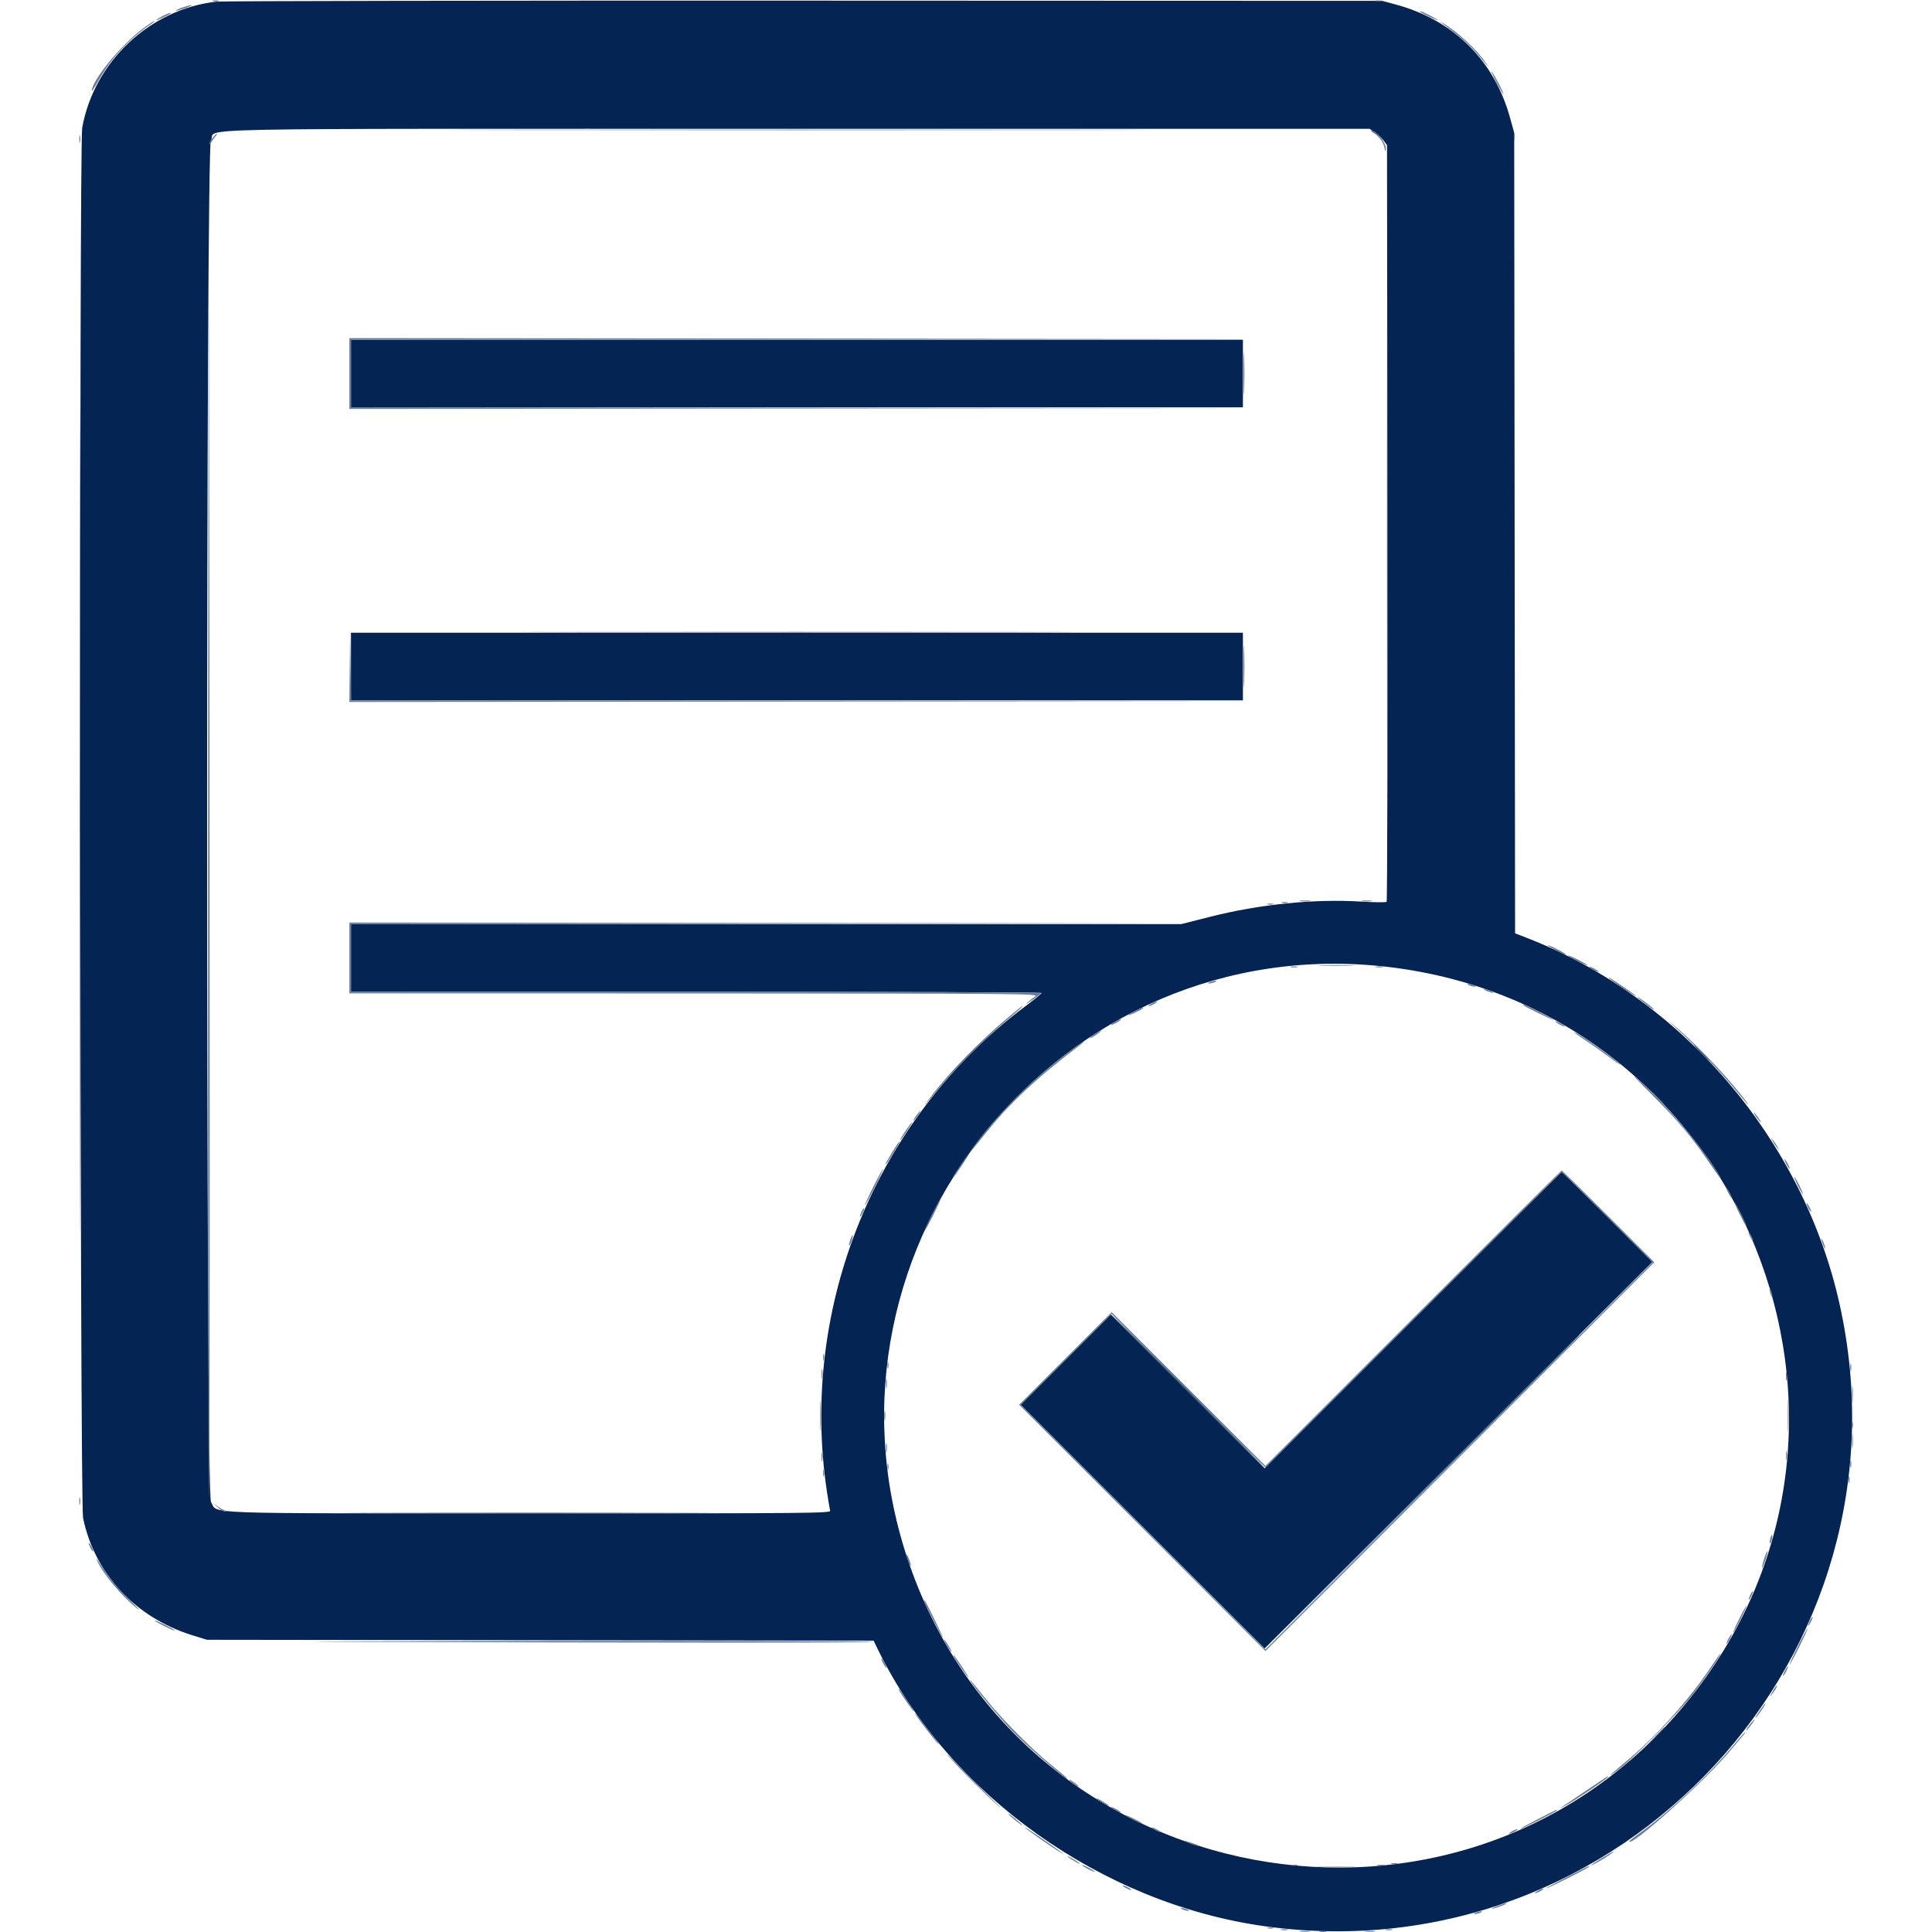
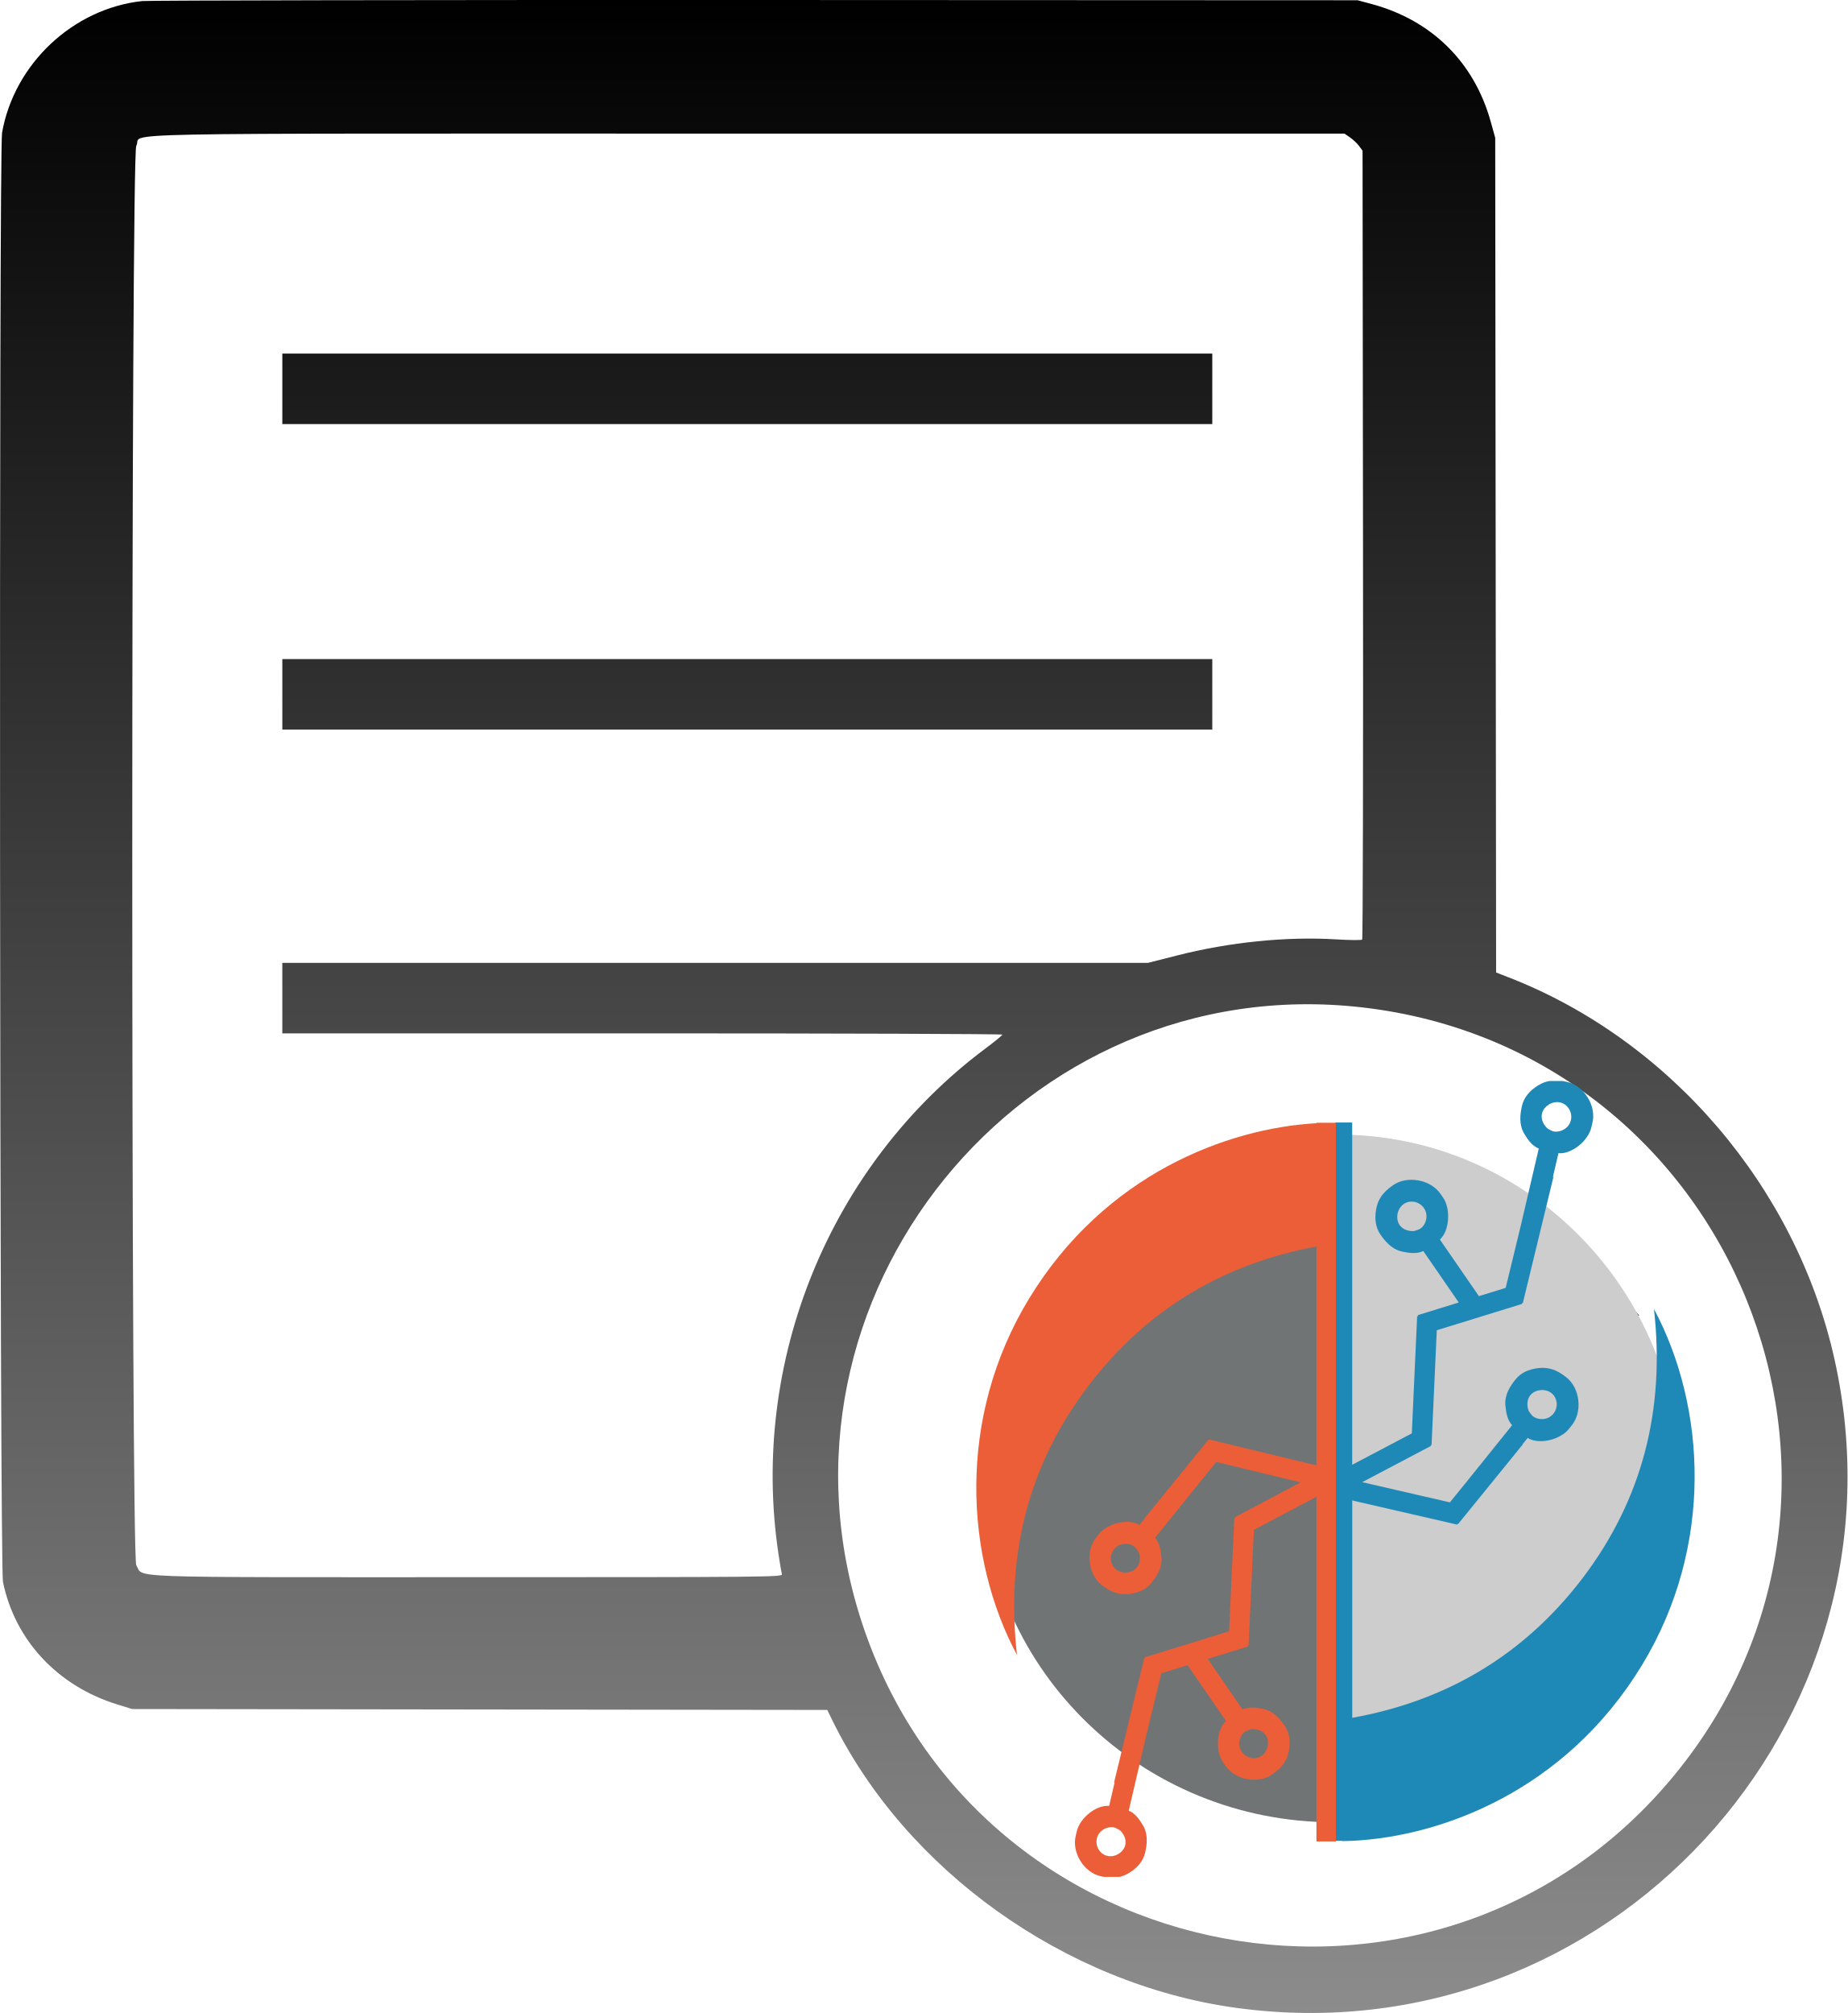
- <svg xmlns="http://www.w3.org/2000/svg" id="svg" version="1.1" width="400" height="400" viewBox="0, 0, 400,400">
-   <g id="svgg">
-     <path id="path0" d="M44.833 0.340 C 31.101 1.836,19.441 12.792,17.017 26.478 C 16.368 30.140,16.543 311.096,17.196 314.264 C 19.577 325.821,28.039 334.906,39.833 338.568 L 42.833 339.500 111.850 339.589 L 180.866 339.677 181.800 341.589 C 196.424 371.523,228.145 394.162,262.000 398.827 C 335.652 408.976,397.081 342.309,380.833 269.863 C 373.204 235.846,348.224 206.642,316.090 194.169 L 313.681 193.234 313.590 110.367 L 313.500 27.500 312.623 24.330 C 309.344 12.479,300.905 4.141,288.931 0.920 L 286.167 0.176 166.667 0.131 C 100.942 0.106,46.117 0.200,44.833 0.340 M284.670 27.417 C 285.276 27.829,286.086 28.590,286.469 29.108 L 287.167 30.049 287.254 108.254 C 287.302 151.266,287.227 186.572,287.087 186.712 C 286.948 186.851,284.583 186.829,281.833 186.663 C 272.032 186.070,260.749 187.214,250.383 189.849 L 244.545 191.333 158.606 191.333 L 72.667 191.333 72.667 198.333 L 72.667 205.333 144.167 205.333 C 183.492 205.333,215.659 205.446,215.650 205.583 C 215.640 205.721,214.066 207.008,212.150 208.444 C 181.371 231.522,165.473 270.414,171.183 308.667 C 171.470 310.592,171.782 312.429,171.875 312.750 C 172.036 313.304,168.916 313.333,109.606 313.326 C 39.509 313.318,45.254 313.526,43.675 310.936 C 42.620 309.206,42.610 30.810,43.665 29.080 C 45.302 26.395,31.508 26.669,165.034 26.668 L 283.568 26.667 284.670 27.417 M72.667 77.333 L 72.667 84.333 165.000 84.333 L 257.333 84.333 257.333 77.333 L 257.333 70.333 165.000 70.333 L 72.667 70.333 72.667 77.333 M72.667 138.000 L 72.667 145.000 165.000 145.000 L 257.333 145.000 257.333 138.000 L 257.333 131.000 165.000 131.000 L 72.667 131.000 72.667 138.000 M287.169 200.167 C 360.826 208.679,396.065 295.364,349.124 352.570 C 302.487 409.404,210.863 392.324,187.815 322.500 C 166.488 257.892,219.702 192.371,287.169 200.167 M292.500 273.333 L 261.835 303.999 245.917 288.084 L 229.999 272.169 220.666 281.502 L 211.333 290.835 236.583 316.061 L 261.833 341.288 301.969 301.282 L 342.105 261.276 332.805 251.971 C 327.690 246.854,323.428 242.667,323.335 242.667 C 323.242 242.667,309.366 256.467,292.500 273.333 " stroke="none" fill="#042454" fill-rule="evenodd" />
-     <path id="path1" d="M44.083 0.230 C 44.404 0.314,44.929 0.314,45.250 0.230 C 45.571 0.146,45.308 0.077,44.667 0.077 C 44.025 0.077,43.762 0.146,44.083 0.230 M284.750 0.230 C 285.071 0.314,285.596 0.314,285.917 0.230 C 286.237 0.146,285.975 0.077,285.333 0.077 C 284.692 0.077,284.429 0.146,284.750 0.230 M37.729 1.561 C 36.939 1.841,36.351 2.128,36.423 2.200 C 36.495 2.272,37.366 2.043,38.360 1.690 C 39.354 1.337,39.942 1.050,39.667 1.051 C 39.392 1.052,38.520 1.281,37.729 1.561 M294.028 2.460 C 294.368 2.770,297.667 4.327,297.667 4.178 C 297.667 3.990,294.483 2.333,294.122 2.333 C 293.994 2.333,293.951 2.390,294.028 2.460 M33.583 3.356 C 32.896 3.719,32.333 4.090,32.333 4.181 C 32.333 4.330,34.966 3.099,35.306 2.792 C 35.689 2.445,34.688 2.773,33.583 3.356 M29.434 6.034 C 24.977 9.378,19.000 16.702,19.000 18.820 C 19.000 19.002,19.666 17.982,20.480 16.554 C 23.125 11.913,26.619 8.174,31.342 4.934 C 31.796 4.623,32.062 4.360,31.934 4.351 C 31.807 4.341,30.682 5.099,29.434 6.034 M298.655 4.891 C 303.287 8.323,304.284 9.242,307.279 12.833 C 308.168 13.899,308.243 13.944,307.656 13.059 C 305.876 10.379,301.675 6.470,298.833 4.852 C 297.843 4.288,297.842 4.289,298.655 4.891 M309.750 16.888 C 310.529 18.384,311.214 19.562,311.272 19.505 C 311.419 19.360,309.501 15.644,308.861 14.833 C 308.571 14.467,308.971 15.391,309.750 16.888 M105.750 26.917 C 138.338 26.964,191.663 26.964,224.250 26.917 C 256.838 26.870,230.175 26.831,165.000 26.831 C 99.825 26.831,73.163 26.870,105.750 26.917 M284.567 27.653 C 285.658 28.318,286.646 29.827,286.693 30.900 C 286.710 31.278,286.784 31.339,286.893 31.066 C 287.309 30.028,285.071 26.997,283.891 27.001 C 283.676 27.002,283.980 27.295,284.567 27.653 M313.411 28.333 C 313.411 28.975,313.479 29.238,313.563 28.917 C 313.647 28.596,313.647 28.071,313.563 27.750 C 313.479 27.429,313.411 27.692,313.411 28.333 M16.417 28.833 C 16.421 29.567,16.489 29.827,16.569 29.413 C 16.649 28.998,16.646 28.398,16.562 28.079 C 16.479 27.761,16.414 28.100,16.417 28.833 M44.024 28.545 C 43.644 29.028,43.338 29.591,43.343 29.795 C 43.349 29.999,43.520 29.867,43.723 29.500 C 43.927 29.133,44.321 28.571,44.598 28.250 C 44.876 27.929,45.016 27.667,44.909 27.667 C 44.802 27.667,44.404 28.062,44.024 28.545 M43.087 169.833 C 43.045 246.650,43.120 309.673,43.255 309.885 C 43.474 310.229,43.471 174.682,43.248 70.000 C 43.202 48.092,43.129 93.017,43.087 169.833 M72.333 77.333 L 72.333 84.667 165.083 84.584 L 257.833 84.501 165.250 84.417 L 72.667 84.332 72.667 77.333 L 72.667 70.335 165.250 70.250 L 257.833 70.165 165.083 70.083 L 72.333 70.000 72.333 77.333 M72.410 137.917 L 72.333 145.333 165.083 145.251 L 257.833 145.168 165.256 145.083 L 72.680 144.999 72.583 137.749 L 72.486 130.500 72.410 137.917 M269.256 186.575 C 269.855 186.649,270.755 186.648,271.256 186.572 C 271.757 186.495,271.267 186.435,270.167 186.437 C 269.067 186.438,268.657 186.501,269.256 186.575 M282.083 186.572 C 282.587 186.648,283.412 186.648,283.917 186.572 C 284.421 186.496,284.008 186.433,283.000 186.433 C 281.992 186.433,281.579 186.496,282.083 186.572 M265.417 186.896 C 265.737 186.980,266.262 186.980,266.583 186.896 C 266.904 186.813,266.642 186.744,266.000 186.744 C 265.358 186.744,265.096 186.813,265.417 186.896 M262.417 187.230 C 262.737 187.314,263.262 187.314,263.583 187.230 C 263.904 187.146,263.642 187.077,263.000 187.077 C 262.358 187.077,262.096 187.146,262.417 187.230 M72.333 198.333 L 72.333 205.667 143.750 205.684 C 211.029 205.701,215.119 205.734,214.344 206.267 C 213.892 206.579,213.142 207.179,212.678 207.602 C 212.213 208.024,212.621 207.823,213.583 207.154 C 214.545 206.485,215.416 205.802,215.519 205.636 C 215.631 205.455,186.924 205.333,144.186 205.333 L 72.667 205.333 72.667 198.334 L 72.667 191.335 158.917 191.250 L 245.167 191.165 158.750 191.083 L 72.333 191.000 72.333 198.333 M322.000 196.667 C 323.008 197.199,323.983 197.635,324.167 197.635 C 324.350 197.635,323.675 197.199,322.667 196.667 C 321.658 196.134,320.683 195.698,320.500 195.698 C 320.317 195.698,320.992 196.134,322.000 196.667 M324.667 197.824 C 324.667 197.915,325.567 198.445,326.667 199.000 C 327.767 199.555,328.667 199.935,328.667 199.843 C 328.667 199.751,327.767 199.222,326.667 198.667 C 325.567 198.111,324.667 197.732,324.667 197.824 M273.583 199.915 C 275.279 199.976,278.054 199.976,279.750 199.915 C 281.446 199.855,280.058 199.805,276.667 199.805 C 273.275 199.805,271.887 199.855,273.583 199.915 M267.254 200.236 C 267.669 200.315,268.269 200.312,268.587 200.229 C 268.906 200.146,268.567 200.080,267.833 200.084 C 267.100 200.088,266.839 200.156,267.254 200.236 M284.921 200.236 C 285.335 200.315,285.935 200.312,286.254 200.229 C 286.573 200.146,286.233 200.080,285.500 200.084 C 284.767 200.088,284.506 200.156,284.921 200.236 M329.000 200.150 C 329.000 200.241,329.450 200.549,330.000 200.833 C 330.550 201.118,331.000 201.275,331.000 201.184 C 331.000 201.092,330.550 200.784,330.000 200.500 C 329.450 200.216,329.000 200.058,329.000 200.150 M333.167 202.572 C 333.692 203.103,338.667 206.373,338.667 206.187 C 338.667 206.095,337.579 205.292,336.250 204.402 C 333.501 202.562,332.666 202.066,333.167 202.572 M250.500 203.333 C 250.080 203.514,250.018 203.620,250.333 203.620 C 250.608 203.620,251.133 203.491,251.500 203.333 C 251.920 203.153,251.982 203.047,251.667 203.047 C 251.392 203.047,250.867 203.176,250.500 203.333 M304.167 204.000 C 304.533 204.158,305.058 204.286,305.333 204.286 C 305.648 204.286,305.587 204.181,305.167 204.000 C 304.800 203.842,304.275 203.714,304.000 203.714 C 303.685 203.714,303.746 203.819,304.167 204.000 M307.333 204.944 C 307.608 205.114,308.208 205.353,308.667 205.476 C 309.246 205.631,309.347 205.604,309.000 205.390 C 308.725 205.220,308.125 204.980,307.667 204.858 C 307.088 204.703,306.986 204.729,307.333 204.944 M339.000 206.439 C 339.000 206.520,339.862 207.234,340.917 208.025 C 341.971 208.816,342.653 209.239,342.432 208.966 C 341.979 208.405,339.000 206.212,339.000 206.439 M238.333 207.833 C 237.875 208.095,237.650 208.310,237.833 208.310 C 238.017 208.310,238.542 208.095,239.000 207.833 C 239.458 207.571,239.683 207.357,239.500 207.357 C 239.317 207.357,238.792 207.571,238.333 207.833 M315.361 208.128 C 315.700 208.441,321.667 211.323,321.667 211.173 C 321.667 210.988,315.814 208.000,315.451 208.000 C 315.325 208.000,315.285 208.058,315.361 208.128 M208.833 210.556 C 202.874 215.518,196.379 222.176,192.629 227.167 C 190.624 229.835,191.138 229.281,194.769 224.858 C 197.599 221.412,204.676 214.359,208.417 211.257 C 211.310 208.858,211.882 208.331,211.583 208.334 C 211.537 208.335,210.300 209.335,208.833 210.556 M234.917 209.356 C 234.229 209.719,233.667 210.090,233.667 210.181 C 233.667 210.330,236.300 209.099,236.639 208.792 C 237.022 208.445,236.021 208.773,234.917 209.356 M347.321 213.133 C 351.252 216.730,356.169 221.863,359.090 225.417 C 361.891 228.824,363.056 229.930,360.672 226.917 C 356.618 221.795,350.102 215.113,345.654 211.517 C 345.189 211.141,345.939 211.868,347.321 213.133 M230.917 211.524 C 229.671 212.200,229.746 212.482,231.000 211.833 C 231.550 211.549,232.000 211.245,232.000 211.158 C 232.000 210.944,231.964 210.956,230.917 211.524 M322.000 211.483 C 322.000 211.575,322.450 211.882,323.000 212.167 C 323.550 212.451,324.000 212.609,324.000 212.517 C 324.000 212.425,323.550 212.118,323.000 211.833 C 322.450 211.549,322.000 211.391,322.000 211.483 M226.750 214.038 C 225.614 214.766,225.246 215.255,226.250 214.703 C 227.015 214.282,228.213 213.356,228.000 213.350 C 227.908 213.347,227.346 213.657,226.750 214.038 M326.000 213.761 C 326.000 213.850,327.006 214.577,328.236 215.378 C 329.466 216.178,331.829 217.850,333.486 219.093 C 335.144 220.336,335.916 220.826,335.202 220.182 C 333.262 218.434,326.000 213.367,326.000 213.761 M220.641 218.304 C 213.472 223.687,206.073 231.104,201.492 237.500 C 199.959 239.640,201.037 238.440,204.038 234.667 C 208.994 228.433,214.700 223.097,223.530 216.435 C 224.064 216.033,224.422 215.695,224.327 215.685 C 224.232 215.675,222.573 216.854,220.641 218.304 M341.868 226.500 C 347.422 232.032,350.263 235.384,353.733 240.500 C 355.673 243.360,356.769 244.791,356.160 243.667 C 353.394 238.563,344.927 228.559,338.871 223.237 C 337.575 222.098,338.924 223.567,341.868 226.500 M189.667 231.000 C 189.275 231.550,189.030 232.000,189.121 232.000 C 189.213 232.000,189.608 231.550,190.000 231.000 C 190.392 230.450,190.637 230.000,190.545 230.000 C 190.454 230.000,190.058 230.450,189.667 231.000 M363.667 231.333 C 364.058 231.883,364.454 232.333,364.545 232.333 C 364.637 232.333,364.392 231.883,364.000 231.333 C 363.608 230.783,363.213 230.333,363.121 230.333 C 363.030 230.333,363.275 230.783,363.667 231.333 M187.739 233.750 C 186.523 235.547,186.260 236.000,186.433 236.000 C 186.510 236.000,187.120 235.175,187.790 234.167 C 188.459 233.158,188.937 232.333,188.853 232.333 C 188.768 232.333,188.267 232.971,187.739 233.750 M366.957 236.167 C 367.137 236.533,367.529 237.133,367.827 237.500 L 368.370 238.167 368.043 237.500 C 367.863 237.133,367.471 236.533,367.173 236.167 L 366.630 235.500 366.957 236.167 M184.804 238.417 C 183.257 241.006,183.261 241.000,183.449 241.000 C 183.534 241.000,184.017 240.287,184.523 239.417 C 185.030 238.546,185.661 237.496,185.927 237.083 C 186.193 236.671,186.329 236.333,186.229 236.333 C 186.130 236.333,185.488 237.271,184.804 238.417 M199.070 240.917 C 197.502 243.251,197.254 243.667,197.431 243.667 C 197.507 243.667,198.267 242.617,199.120 241.333 C 199.974 240.050,200.601 239.000,200.515 239.000 C 200.429 239.000,199.779 239.862,199.070 240.917 M369.833 241.000 C 370.118 241.550,370.425 242.000,370.517 242.000 C 370.609 242.000,370.451 241.550,370.167 241.000 C 369.882 240.450,369.575 240.000,369.483 240.000 C 369.391 240.000,369.549 240.450,369.833 241.000 M180.816 245.702 C 179.795 247.738,179.012 249.456,179.077 249.521 C 179.141 249.586,180.050 247.920,181.095 245.819 C 182.141 243.719,182.923 242.000,182.834 242.000 C 182.745 242.000,181.837 243.666,180.816 245.702 M292.584 272.916 L 262.001 303.498 246.082 287.582 L 230.163 271.666 220.582 281.251 L 211.001 290.836 236.501 316.334 L 262.001 341.832 302.249 301.584 L 342.498 261.335 333.001 251.834 C 327.778 246.609,323.428 242.333,323.335 242.333 C 323.242 242.333,309.404 256.095,292.584 272.916 M332.834 252.001 L 342.164 261.335 302.082 301.417 L 262.001 341.499 236.668 316.168 L 211.335 290.836 220.749 281.418 L 230.163 271.999 246.082 287.915 L 262.001 303.832 292.584 273.249 C 309.404 256.429,323.242 242.667,323.335 242.667 C 323.428 242.667,327.703 246.867,332.834 252.001 M372.235 245.491 C 372.727 246.494,373.186 247.259,373.254 247.190 C 373.404 247.041,371.722 243.667,371.498 243.667 C 371.411 243.667,371.743 244.487,372.235 245.491 M357.833 247.000 C 358.118 247.550,358.425 248.000,358.517 248.000 C 358.609 248.000,358.451 247.550,358.167 247.000 C 357.882 246.450,357.575 246.000,357.483 246.000 C 357.391 246.000,357.549 246.450,357.833 247.000 M192.982 251.368 C 192.053 253.221,191.345 254.790,191.410 254.855 C 191.475 254.920,192.309 253.404,193.262 251.486 C 194.216 249.569,194.923 248.000,194.834 248.000 C 194.745 248.000,193.912 249.516,192.982 251.368 M360.237 251.488 C 360.914 252.857,361.522 253.922,361.589 253.856 C 361.737 253.707,359.388 249.000,359.165 249.000 C 359.077 249.000,359.560 250.120,360.237 251.488 M374.024 249.167 C 374.024 249.350,374.238 249.875,374.500 250.333 C 374.762 250.792,374.976 251.017,374.976 250.833 C 374.976 250.650,374.762 250.125,374.500 249.667 C 374.238 249.208,374.024 248.983,374.024 249.167 M178.387 250.848 C 177.829 252.073,177.936 252.335,178.539 251.221 C 178.821 250.700,178.990 250.212,178.914 250.136 C 178.837 250.060,178.601 250.380,178.387 250.848 M362.024 255.167 C 362.024 255.350,362.238 255.875,362.500 256.333 C 362.762 256.792,362.976 257.017,362.976 256.833 C 362.976 256.650,362.762 256.125,362.500 255.667 C 362.238 255.208,362.024 254.983,362.024 255.167 M176.037 256.704 C 175.832 257.293,175.722 257.833,175.793 257.904 C 175.865 257.976,176.091 257.552,176.296 256.963 C 176.502 256.374,176.611 255.834,176.540 255.762 C 176.469 255.691,176.242 256.115,176.037 256.704 M377.191 257.000 C 377.314 257.458,377.553 258.058,377.723 258.333 C 377.938 258.681,377.964 258.579,377.809 258.000 C 377.686 257.542,377.447 256.942,377.277 256.667 C 377.062 256.319,377.036 256.421,377.191 257.000 M366.380 267.000 C 366.380 267.275,366.509 267.800,366.667 268.167 C 366.847 268.587,366.953 268.648,366.953 268.333 C 366.953 268.058,366.824 267.533,366.667 267.167 C 366.486 266.746,366.380 266.685,366.380 267.000 M170.411 281.000 C 170.411 281.642,170.479 281.904,170.563 281.583 C 170.647 281.262,170.647 280.737,170.563 280.417 C 170.479 280.096,170.411 280.358,170.411 281.000 M183.744 282.667 C 183.744 283.308,183.813 283.571,183.896 283.250 C 183.980 282.929,183.980 282.404,183.896 282.083 C 183.813 281.762,183.744 282.025,183.744 282.667 M383.084 283.167 C 383.088 283.900,383.156 284.161,383.236 283.746 C 383.315 283.331,383.312 282.731,383.229 282.413 C 383.146 282.094,383.080 282.433,383.084 283.167 M170.095 284.500 C 170.098 285.417,170.163 285.752,170.239 285.245 C 170.316 284.739,170.314 283.989,170.235 283.579 C 170.156 283.169,170.093 283.583,170.095 284.500 M369.757 285.000 C 369.757 285.825,369.822 286.162,369.902 285.750 C 369.981 285.337,369.981 284.662,369.902 284.250 C 369.822 283.837,369.757 284.175,369.757 285.000 M183.429 286.500 C 183.431 287.417,183.496 287.752,183.573 287.245 C 183.649 286.739,183.647 285.989,183.568 285.579 C 183.489 285.169,183.426 285.583,183.429 286.500 M383.450 288.667 C 383.450 290.225,383.507 290.862,383.577 290.083 C 383.648 289.304,383.648 288.029,383.577 287.250 C 383.507 286.471,383.450 287.108,383.450 288.667 M169.802 293.167 C 169.802 296.100,169.853 297.255,169.915 295.734 C 169.977 294.213,169.976 291.813,169.914 290.401 C 169.852 288.989,169.801 290.233,169.802 293.167 M370.135 293.167 C 370.135 296.100,370.186 297.255,370.248 295.734 C 370.310 294.213,370.310 291.813,370.247 290.401 C 370.185 288.989,370.135 290.233,370.135 293.167 M183.095 293.167 C 183.098 294.083,183.163 294.419,183.239 293.912 C 183.316 293.405,183.314 292.655,183.235 292.245 C 183.156 291.835,183.093 292.250,183.095 293.167 M383.445 298.333 C 383.445 299.708,383.504 300.271,383.576 299.583 C 383.648 298.896,383.648 297.771,383.576 297.083 C 383.504 296.396,383.445 296.958,383.445 298.333 M183.429 299.833 C 183.431 300.750,183.496 301.085,183.573 300.579 C 183.649 300.072,183.647 299.322,183.568 298.912 C 183.489 298.502,183.426 298.917,183.429 299.833 M369.757 301.333 C 369.757 302.158,369.822 302.496,369.902 302.083 C 369.981 301.671,369.981 300.996,369.902 300.583 C 369.822 300.171,369.757 300.508,369.757 301.333 M170.091 301.667 C 170.091 302.492,170.156 302.829,170.235 302.417 C 170.315 302.004,170.315 301.329,170.235 300.917 C 170.156 300.504,170.091 300.842,170.091 301.667 M383.084 303.167 C 383.088 303.900,383.156 304.161,383.236 303.746 C 383.315 303.331,383.312 302.731,383.229 302.413 C 383.146 302.094,383.080 302.433,383.084 303.167 M183.744 303.667 C 183.744 304.308,183.813 304.571,183.896 304.250 C 183.980 303.929,183.980 303.404,183.896 303.083 C 183.813 302.762,183.744 303.025,183.744 303.667 M170.411 305.000 C 170.411 305.642,170.479 305.904,170.563 305.583 C 170.647 305.262,170.647 304.737,170.563 304.417 C 170.479 304.096,170.411 304.358,170.411 305.000 M382.744 306.333 C 382.744 306.975,382.813 307.237,382.896 306.917 C 382.980 306.596,382.980 306.071,382.896 305.750 C 382.813 305.429,382.744 305.692,382.744 306.333 M16.417 310.833 C 16.421 311.567,16.489 311.827,16.569 311.413 C 16.649 310.998,16.646 310.398,16.562 310.079 C 16.479 309.761,16.414 310.100,16.417 310.833 M44.896 311.917 C 45.498 312.512,46.255 312.990,46.578 312.979 C 46.995 312.964,46.924 312.861,46.333 312.626 C 45.875 312.444,45.118 311.966,44.651 311.564 C 44.184 311.162,44.295 311.321,44.896 311.917 M78.583 313.250 C 95.679 313.298,123.654 313.298,140.750 313.250 C 157.846 313.202,143.858 313.163,109.667 313.163 C 75.475 313.163,61.487 313.202,78.583 313.250 M366.524 318.524 C 366.401 319.012,366.365 319.476,366.444 319.555 C 366.522 319.633,366.687 319.298,366.810 318.810 C 366.932 318.321,366.968 317.857,366.890 317.778 C 366.811 317.700,366.646 318.035,366.524 318.524 M18.357 319.500 C 18.357 319.683,18.571 320.208,18.833 320.667 C 19.095 321.125,19.310 321.350,19.310 321.167 C 19.310 320.983,19.095 320.458,18.833 320.000 C 18.571 319.542,18.357 319.317,18.357 319.500 M365.238 322.738 C 364.935 323.687,364.742 324.519,364.809 324.587 C 364.877 324.655,365.188 323.940,365.500 323.000 C 365.812 322.060,366.005 321.228,365.929 321.151 C 365.853 321.075,365.542 321.789,365.238 322.738 M187.707 322.000 C 187.701 322.275,187.903 322.950,188.155 323.500 C 188.744 324.787,188.753 324.189,188.167 322.667 C 187.920 322.025,187.713 321.725,187.707 322.000 M20.209 323.333 C 21.531 326.129,25.427 330.720,28.500 333.102 C 29.233 333.671,28.450 332.820,26.759 331.211 C 25.067 329.603,22.967 327.195,22.092 325.862 C 21.216 324.528,20.310 323.151,20.079 322.802 C 19.847 322.452,19.905 322.692,20.209 323.333 M362.387 330.181 C 361.829 331.407,361.936 331.668,362.539 330.554 C 362.821 330.033,362.990 329.545,362.914 329.469 C 362.837 329.393,362.601 329.713,362.387 330.181 M191.333 331.450 C 191.333 331.813,194.988 339.000,195.172 339.000 C 195.321 339.000,191.776 331.700,191.462 331.361 C 191.391 331.285,191.333 331.325,191.333 331.450 M360.071 335.179 C 359.301 336.731,358.744 338.000,358.832 338.000 C 359.054 338.000,361.737 332.626,361.589 332.478 C 361.523 332.412,360.840 333.628,360.071 335.179 M374.721 335.514 C 374.162 336.740,374.269 337.002,374.873 335.887 C 375.155 335.367,375.323 334.879,375.247 334.802 C 375.171 334.726,374.934 335.047,374.721 335.514 M32.000 335.498 C 32.000 335.722,36.041 337.737,36.190 337.588 C 36.257 337.521,35.342 336.987,34.156 336.403 C 32.970 335.818,32.000 335.411,32.000 335.498 M372.238 340.847 C 371.192 342.948,370.410 344.667,370.499 344.667 C 370.720 344.667,374.404 337.293,374.257 337.146 C 374.192 337.081,373.284 338.747,372.238 340.847 M357.833 339.333 C 357.549 339.883,357.391 340.333,357.483 340.333 C 357.575 340.333,357.882 339.883,358.167 339.333 C 358.451 338.783,358.609 338.333,358.517 338.333 C 358.425 338.333,358.118 338.783,357.833 339.333 M195.770 340.167 C 196.052 340.717,196.532 341.467,196.837 341.833 C 197.141 342.200,197.054 341.900,196.642 341.167 C 195.734 339.549,195.053 338.769,195.770 340.167 M69.167 339.914 C 134.890 340.142,180.922 340.143,180.782 339.917 C 180.697 339.779,149.999 339.703,112.564 339.748 C 75.129 339.792,55.600 339.867,69.167 339.914 M354.263 345.083 C 349.633 352.016,342.832 359.589,336.645 364.701 C 332.924 367.775,332.255 368.541,335.417 366.106 C 338.613 363.645,347.589 354.544,350.316 351.000 C 353.270 347.161,356.568 342.333,356.236 342.333 C 356.161 342.333,355.274 343.571,354.263 345.083 M197.538 343.083 C 198.238 344.276,200.379 347.333,200.515 347.333 C 200.601 347.333,199.974 346.283,199.120 345.000 C 198.267 343.717,197.507 342.667,197.431 342.667 C 197.356 342.667,197.404 342.854,197.538 343.083 M182.833 344.333 C 183.118 344.883,183.425 345.333,183.517 345.333 C 183.609 345.333,183.451 344.883,183.167 344.333 C 182.882 343.783,182.575 343.333,182.483 343.333 C 182.391 343.333,182.549 343.783,182.833 344.333 M369.500 346.000 C 369.216 346.550,369.058 347.000,369.150 347.000 C 369.241 347.000,369.549 346.550,369.833 346.000 C 370.118 345.450,370.275 345.000,370.184 345.000 C 370.092 345.000,369.784 345.450,369.500 346.000 M201.360 348.667 C 202.608 350.482,206.863 355.521,209.440 358.234 C 212.402 361.352,221.000 368.790,221.000 368.235 C 221.000 368.150,219.612 366.976,217.917 365.626 C 213.777 362.330,207.435 355.953,204.032 351.667 C 201.005 347.852,200.111 346.849,201.360 348.667 M367.460 349.417 C 366.313 351.363,366.238 351.530,366.823 350.833 C 367.500 350.027,368.083 349.000,367.865 349.000 C 367.777 349.000,367.595 349.188,367.460 349.417 M186.205 350.083 C 186.905 351.276,189.046 354.333,189.182 354.333 C 189.268 354.333,188.640 353.283,187.787 352.000 C 186.934 350.717,186.174 349.667,186.098 349.667 C 186.023 349.667,186.071 349.854,186.205 350.083 M364.333 354.167 C 363.766 354.992,363.376 355.667,363.468 355.667 C 363.560 355.667,364.099 354.992,364.667 354.167 C 365.234 353.342,365.624 352.667,365.532 352.667 C 365.440 352.667,364.901 353.342,364.333 354.167 M189.547 355.000 C 190.729 356.716,194.059 360.997,194.355 361.180 C 194.750 361.424,190.516 355.786,189.714 355.000 C 189.260 354.556,189.241 354.556,189.547 355.000 M362.146 357.224 C 361.632 357.897,361.383 358.342,361.591 358.214 C 362.017 357.950,363.460 356.000,363.229 356.000 C 363.147 356.000,362.659 356.551,362.146 357.224 M358.962 361.248 C 353.895 367.393,345.701 375.091,339.583 379.454 C 338.346 380.336,337.333 381.128,337.333 381.212 C 337.333 382.709,352.548 369.151,357.770 363.000 C 361.550 358.549,361.455 358.667,361.263 358.667 C 361.168 358.667,360.132 359.828,358.962 361.248 M196.589 363.833 C 198.620 366.168,204.799 372.302,207.004 374.173 C 207.647 374.720,206.641 373.698,204.768 371.903 C 202.894 370.107,199.831 367.032,197.960 365.069 C 196.089 363.106,195.472 362.550,196.589 363.833 M328.300 370.787 C 325.806 372.462,323.481 374.029,323.133 374.268 C 322.785 374.507,323.250 374.296,324.167 373.799 C 326.131 372.735,332.585 368.402,332.854 367.967 C 333.117 367.541,333.277 367.442,328.300 370.787 M221.333 368.455 C 221.333 368.546,221.783 368.942,222.333 369.333 C 222.883 369.725,223.333 369.970,223.333 369.879 C 223.333 369.787,222.883 369.392,222.333 369.000 C 221.783 368.608,221.333 368.363,221.333 368.455 M227.167 372.497 C 227.911 373.116,230.023 374.257,229.500 373.758 C 229.317 373.583,228.567 373.103,227.833 372.691 C 227.100 372.280,226.800 372.192,227.167 372.497 M230.000 374.150 C 230.000 374.241,230.450 374.549,231.000 374.833 C 231.550 375.118,232.000 375.275,232.000 375.184 C 232.000 375.092,231.550 374.784,231.000 374.500 C 230.450 374.216,230.000 374.058,230.000 374.150 M318.333 376.667 C 316.225 377.748,314.615 378.640,314.756 378.649 C 315.110 378.673,322.333 375.033,322.333 374.831 C 322.333 374.603,322.569 374.495,318.333 376.667 M208.770 375.564 C 209.050 376.018,211.667 378.129,211.667 377.901 C 211.667 377.817,210.961 377.169,210.099 376.462 C 209.237 375.756,208.639 375.352,208.770 375.564 M233.000 375.831 C 233.000 376.056,236.374 377.737,236.524 377.587 C 236.592 377.519,235.827 377.061,234.824 376.568 C 233.821 376.076,233.000 375.745,233.000 375.831 M212.172 378.342 C 212.389 378.693,217.935 382.580,219.500 383.477 C 220.488 384.044,220.490 384.044,219.679 383.442 C 217.141 381.562,212.005 378.072,212.172 378.342 M239.000 378.833 C 239.458 379.095,239.983 379.310,240.167 379.310 C 240.350 379.310,240.125 379.095,239.667 378.833 C 239.208 378.571,238.683 378.357,238.500 378.357 C 238.317 378.357,238.542 378.571,239.000 378.833 M313.000 379.167 C 312.542 379.429,312.317 379.643,312.500 379.643 C 312.683 379.643,313.208 379.429,313.667 379.167 C 314.125 378.905,314.350 378.690,314.167 378.690 C 313.983 378.690,313.458 378.905,313.000 379.167 M245.870 381.485 C 246.440 381.749,247.340 382.049,247.870 382.154 C 248.694 382.316,248.665 382.277,247.667 381.886 C 245.866 381.180,244.594 380.896,245.870 381.485 M331.742 384.631 C 329.107 386.236,328.604 386.746,330.917 385.468 C 332.609 384.532,334.342 383.344,334.000 383.353 C 333.908 383.355,332.892 383.930,331.742 384.631 M221.167 384.497 C 221.911 385.116,224.023 386.257,223.500 385.758 C 223.317 385.583,222.567 385.103,221.833 384.691 C 221.100 384.280,220.800 384.192,221.167 384.497 M288.083 385.896 C 288.404 385.980,288.929 385.980,289.250 385.896 C 289.571 385.813,289.308 385.744,288.667 385.744 C 288.025 385.744,287.762 385.813,288.083 385.896 M224.000 386.153 C 224.000 386.245,224.600 386.626,225.333 387.000 C 226.067 387.374,226.667 387.605,226.667 387.514 C 226.667 387.422,226.067 387.041,225.333 386.667 C 224.600 386.293,224.000 386.061,224.000 386.153 M267.254 386.236 C 267.669 386.315,268.269 386.312,268.587 386.229 C 268.906 386.146,268.567 386.080,267.833 386.084 C 267.100 386.088,266.839 386.156,267.254 386.236 M285.254 386.236 C 285.669 386.315,286.269 386.312,286.587 386.229 C 286.906 386.146,286.567 386.080,285.833 386.084 C 285.100 386.088,284.839 386.156,285.254 386.236 M273.417 386.582 C 275.204 386.642,278.129 386.642,279.917 386.582 C 281.704 386.522,280.242 386.473,276.667 386.473 C 273.092 386.473,271.629 386.522,273.417 386.582 M324.333 388.667 C 321.858 389.931,319.948 390.973,320.088 390.983 C 320.442 391.007,329.000 386.700,329.000 386.498 C 329.000 386.269,329.298 386.131,324.333 388.667 M233.000 390.833 C 233.458 391.095,233.983 391.310,234.167 391.310 C 234.350 391.310,234.125 391.095,233.667 390.833 C 233.208 390.571,232.683 390.357,232.500 390.357 C 232.317 390.357,232.542 390.571,233.000 390.833 M318.333 391.500 C 317.875 391.762,317.650 391.976,317.833 391.976 C 318.017 391.976,318.542 391.762,319.000 391.500 C 319.458 391.238,319.683 391.024,319.500 391.024 C 319.317 391.024,318.792 391.238,318.333 391.500 M309.833 394.695 C 308.917 395.049,308.600 395.254,309.130 395.151 C 310.178 394.947,312.375 394.055,311.833 394.053 C 311.650 394.052,310.750 394.341,309.833 394.695 M244.833 395.333 C 245.200 395.491,245.725 395.620,246.000 395.620 C 246.315 395.620,246.254 395.514,245.833 395.333 C 245.467 395.176,244.942 395.047,244.667 395.047 C 244.352 395.047,244.413 395.153,244.833 395.333 M305.500 396.000 C 305.080 396.181,305.018 396.286,305.333 396.286 C 305.608 396.286,306.133 396.158,306.500 396.000 C 306.920 395.819,306.982 395.714,306.667 395.714 C 306.392 395.714,305.867 395.842,305.500 396.000 M262.417 399.230 C 262.737 399.314,263.262 399.314,263.583 399.230 C 263.904 399.146,263.642 399.077,263.000 399.077 C 262.358 399.077,262.096 399.146,262.417 399.230 M265.254 399.569 C 265.669 399.649,266.269 399.646,266.587 399.562 C 266.906 399.479,266.567 399.414,265.833 399.417 C 265.100 399.421,264.839 399.489,265.254 399.569 M286.921 399.569 C 287.335 399.649,287.935 399.646,288.254 399.562 C 288.573 399.479,288.233 399.414,287.500 399.417 C 286.767 399.421,286.506 399.489,286.921 399.569 M269.256 399.908 C 269.855 399.982,270.755 399.981,271.256 399.905 C 271.757 399.829,271.267 399.768,270.167 399.770 C 269.067 399.772,268.657 399.834,269.256 399.908 M282.589 399.908 C 283.188 399.982,284.088 399.981,284.589 399.905 C 285.090 399.829,284.600 399.768,283.500 399.770 C 282.400 399.772,281.990 399.834,282.589 399.908 " stroke="none" fill="#697d96" fill-rule="evenodd" />
-     <path id="path2" d="M118.750 130.917 C 144.187 130.964,185.812 130.964,211.250 130.917 C 236.687 130.870,215.875 130.831,165.000 130.831 C 114.125 130.831,93.312 130.870,118.750 130.917 M383.411 295.000 C 383.411 295.642,383.479 295.904,383.563 295.583 C 383.647 295.262,383.647 294.737,383.563 294.417 C 383.479 294.096,383.411 294.358,383.411 295.000 " stroke="none" fill="#4c6484" fill-rule="evenodd" />
-     <path id="path3" d="M352.167 218.000 C 353.070 218.917,353.883 219.667,353.975 219.667 C 354.067 219.667,353.403 218.917,352.500 218.000 C 351.597 217.083,350.783 216.333,350.692 216.333 C 350.600 216.333,351.264 217.083,352.167 218.000 " stroke="none" fill="#3e5c7c" fill-rule="evenodd" />
-     <path id="path4" d="M16.498 170.000 C 16.498 246.175,16.537 277.337,16.583 239.250 C 16.630 201.162,16.630 138.837,16.583 100.750 C 16.537 62.662,16.498 93.825,16.498 170.000 M287.164 109.167 C 287.164 151.883,287.203 169.309,287.250 147.890 C 287.297 126.471,287.297 91.521,287.250 70.223 C 287.203 48.925,287.164 66.450,287.164 109.167 M257.475 77.333 C 257.475 81.275,257.523 82.887,257.582 80.917 C 257.641 78.946,257.641 75.721,257.582 73.750 C 257.523 71.779,257.475 73.392,257.475 77.333 M257.475 138.000 C 257.475 141.942,257.523 143.554,257.582 141.583 C 257.641 139.612,257.641 136.387,257.582 134.417 C 257.523 132.446,257.475 134.058,257.475 138.000 M342.653 226.750 C 344.034 228.222,344.333 228.486,344.333 228.236 C 344.333 228.183,343.621 227.470,342.750 226.653 L 341.167 225.167 342.653 226.750 M245.833 288.000 C 254.632 296.800,261.906 304.000,261.997 304.000 C 262.089 304.000,254.965 296.800,246.167 288.000 C 237.368 279.200,230.094 272.000,230.003 272.000 C 229.911 272.000,237.035 279.200,245.833 288.000 M294.333 308.917 L 261.833 341.500 294.417 309.001 C 312.337 291.126,327.000 276.463,327.000 276.417 C 327.000 276.184,324.546 278.625,294.333 308.917 M342.821 359.417 L 341.167 361.167 342.917 359.513 C 344.543 357.975,344.820 357.667,344.571 357.667 C 344.518 357.667,343.731 358.454,342.821 359.417 M273.254 399.902 C 273.669 399.982,274.269 399.979,274.587 399.896 C 274.906 399.812,274.567 399.747,273.833 399.751 C 273.100 399.754,272.839 399.823,273.254 399.902 " stroke="none" fill="#2f4f74" fill-rule="evenodd" />
+ <svg xmlns="http://www.w3.org/2000/svg" id="svg" viewBox="0 0 366.85 399.73">
+   <defs>
+     <style>
+       .cls-1 {
+         fill: #717475;
+       }
+ 
+       .cls-2 {
+         fill: url(#linear-gradient);
+         fill-rule: evenodd;
+       }
+ 
+       .cls-3 {
+         clip-path: url(#clippath-1);
+       }
+ 
+       .cls-4 {
+         fill: #eb5e37;
+       }
+ 
+       .cls-5 {
+         clip-path: url(#clippath);
+       }
+ 
+       .cls-6 {
+         fill: #1e89b7;
+       }
+ 
+       .cls-7 {
+         fill: none;
+       }
+ 
+       .cls-8 {
+         fill: #cdcdcd;
+       }
+     </style>
+     <linearGradient id="linear-gradient" x1="183.43" y1="399.73" x2="183.43" y2="0" gradientUnits="userSpaceOnUse">
+       <stop offset="0" stop-color="#8c8c8c" />
+       <stop offset="1" stop-color="#000" />
+     </linearGradient>
+     <clipPath id="clippath">
+       <rect class="cls-7" x="193.72" y="214.66" width="142.77" height="158.04" />
+     </clipPath>
+     <clipPath id="clippath-1">
+       <rect class="cls-7" x="193.72" y="214.66" width="142.77" height="158.04" />
+     </clipPath>
+   </defs>
+   <path id="path0" class="cls-2" d="M28.22,.21C14.49,1.71,2.83,12.67,.41,26.35c-.65,3.66-.47,284.62,.18,287.79,2.38,11.56,10.84,20.64,22.64,24.3l3,.93,69.02,.09,69.02,.09,.93,1.91c14.62,29.93,46.35,52.57,80.2,57.24,73.65,10.15,135.08-56.52,118.83-128.96-7.63-34.02-32.61-63.22-64.74-75.69l-2.41-.94-.09-82.87-.09-82.87-.88-3.17c-3.28-11.85-11.72-20.19-23.69-23.41l-2.76-.74L150.06,0C84.33-.02,29.51,.07,28.22,.21m239.84,27.08c.61,.41,1.42,1.17,1.8,1.69l.7,.94,.09,78.2c.05,43.01-.03,78.32-.17,78.46-.14,.14-2.5,.12-5.25-.05-9.8-.59-21.08,.55-31.45,3.19l-5.84,1.48H56.06v14H127.56c39.32,0,71.49,.11,71.48,.25,0,.14-1.58,1.43-3.5,2.86-30.78,23.08-46.68,61.97-40.97,100.22,.29,1.93,.6,3.76,.69,4.08,.16,.55-2.96,.58-62.27,.58-70.1,0-64.35,.2-65.93-2.39-1.06-1.73-1.06-280.13,0-281.86,1.64-2.68-12.16-2.41,121.37-2.41h118.53s1.1,.75,1.1,.75M56.06,77.21v7H240.72v-14H56.06v7m0,60.67v7H240.72v-14H56.06v7m214.5,62.17c73.66,8.51,108.9,95.2,61.95,152.4-46.64,56.83-138.26,39.75-161.31-30.07-21.33-64.61,31.89-130.13,99.35-122.33m5.33,73.17l-30.67,30.67-15.92-15.91-15.92-15.92-9.33,9.33-9.33,9.33,25.25,25.23,25.25,25.23,40.14-40.01,40.14-40.01-9.3-9.31c-5.11-5.12-9.38-9.3-9.47-9.3s-13.97,13.8-30.83,30.67" />
+   <g class="cls-5">
+     <g class="cls-3">
+       <path class="cls-8" d="M265.54,363.1c36.69-.9,67.99-29.87,68.05-68.77,.07-38.06-30.29-68.97-67.81-69.03-.13,0-.26,0-.4,0" />
+       <path class="cls-1" d="M263.09,361.83c-37.74-.9-68.09-31.37-68.16-68.88-.07-38.12,31.16-69.08,69.76-69.14,.14,0,.27,0,.41,0" />
+       <path class="cls-6" d="M265.17,297.18v68.36h1.34v.05c.6,0,1.2-.03,1.81-.05h.19c17.77-.86,42.33-9.95,57.48-34.8,14.5-23.8,12.71-51.57,2.43-70.82,2.24,19.82-2.21,37.77-14.25,53.56-11.63,15.22-27.02,24.29-45.66,27.63v-43.16l20.84,4.8,.04-.19,.12,.1,4.63-5.7h0s.16-.19,.16-.19l8.04-9.91-.04-.03,1.05-1.3c.69,.44,1.59,.65,2.57,.65,2.04,0,4.37-.9,5.6-2.42l.57-.71c1.04-1.28,1.52-3.09,1.31-4.96-.2-1.86-1.04-3.52-2.32-4.54-1.9-1.54-3.56-2.1-5.57-1.89-2.04,.23-3.54,.97-4.57,2.25-1.04,1.28-2.21,3.03-2.02,5.17,.14,1.45,.4,2.92,1.33,3.93l-.1,.13-.06,.02,.03,.02-8.94,11.11-3.28,4.04-17.41-4.01,13.66-7.2-.09-.18h.2s1.04-22.79,1.04-22.79l16.95-5.23-.05-.18,.18,.04,6.08-25.07-.1-.02,1.1-4.7c2.5,.27,5.89-2.35,6.54-5.16l.2-.88c.39-1.58,.06-3.4-.91-4.98-.99-1.61-2.47-2.75-4.09-3.12h0c-2.39-.56-4.13-.35-5.84,.72-1.71,1.06-2.76,2.41-3.14,4-.37,1.61-.66,3.7,.43,5.53,.74,1.25,1.61,2.47,2.9,2.97l-3.34,14.31h.01s-3.24,13.36-3.24,13.36l-5.32,1.64-7.75-11.25c1.87-1.63,2.24-6,.63-8.33l-.52-.74c-.92-1.34-2.5-2.31-4.34-2.65-1.85-.35-3.69-.01-5.04,.92h0c-2.05,1.42-3.03,2.81-3.38,4.8-.36,1.98-.08,3.67,.85,5.02,1.39,2.02,2.75,3.07,4.39,3.4,.73,.15,1.47,.27,2.19,.27s1.34-.11,1.94-.4l.11,.16v.03h.01s6.91,10.03,6.91,10.03l-8.12,2.51,.06,.21h-.2s-1.06,23.27-1.06,23.27l-11.84,6.24v-67.97h-3.35v69.74m39.21-16.04c.52-.38,1.18-.58,1.84-.58,.44,0,.88,.09,1.28,.26,.93,.41,1.51,1.24,1.63,2.31,.09,.98-.36,2.25-1.54,2.87-1.02,.53-2.4,.42-3.22-.26-.16-.13-.64-.75-.75-.93-.14-.28-.25-.67-.29-1.05-.12-1.11,.25-2.04,1.05-2.63m3.16-57.25c.5-.31,1.08-.49,1.67-.49,.89,0,1.78,.41,2.38,1.38,.51,.8,.69,2.16-.12,3.25h0c-.68,.92-1.98,1.42-3.02,1.18-.2-.04-.9-.4-1.07-.52-.25-.18-.49-.45-.73-.82-1.06-1.7-.31-3.22,.9-3.97m-25.48,24.63c-.17,.11-.9,.4-1.12,.44-.31,.06-.68,.06-1.1-.02-1.96-.36-2.59-1.93-2.33-3.33,.24-1.3,1.25-2.46,2.79-2.46,.19,0,.39,.02,.59,.05,.96,.19,2.05,.97,2.32,2.29,.23,1.12-.27,2.42-1.16,3.02" />
+       <path class="cls-4" d="M261.4,222.95v.09c-17.73,1-42,10.13-57.03,34.78-14.5,23.8-12.71,51.57-2.43,70.82-2.24-19.83,2.21-37.77,14.27-53.56,11.54-15.12,26.76-24.14,45.19-27.56v43.47l-21.3-5.15-.05,.21-.14-.12-4.56,5.62h0s-.17,.21-.17,.21l-7.91,9.75,.03,.03-1.04,1.29c-2.1-1.32-6.24-.45-8.03,1.76l-.56,.7c-1.02,1.26-1.49,3.04-1.29,4.88,.2,1.84,1.03,3.48,2.28,4.49,1.62,1.31,3.07,1.91,4.7,1.91,.26,0,.52-.01,.78-.04,2.01-.23,3.49-.96,4.5-2.22,1.03-1.27,2.18-2.99,1.99-5.1-.13-1.42-.39-2.86-1.29-3.85l.13-.16h.02s0,0,0,0l8.79-10.9,3.24-3.99,16.75,4.05-13.06,6.91,.11,.21h-.23s-1.03,22.45-1.03,22.45l-16.69,5.15,.06,.2-.21-.05-6,24.72,.1,.02-1.08,4.64c-2.47-.26-5.8,2.32-6.44,5.09l-.2,.87c-.38,1.58-.04,3.38,.93,4.96,.97,1.57,2.43,2.68,4,3.03,.84,.2,1.59,.3,2.3,.3,1.28,0,2.37-.33,3.46-1,1.68-1.05,2.72-2.37,3.09-3.94,.37-1.59,.65-3.65-.43-5.46-.73-1.22-1.57-2.41-2.82-2.91l3.29-14.12h-.01s3.19-13.16,3.19-13.16l5.21-1.61,7.63,11.08c-1.83,1.62-2.18,5.91-.6,8.19l.51,.73c.9,1.32,2.46,2.28,4.27,2.62,.47,.09,.94,.13,1.41,.13,1.32,0,2.58-.36,3.57-1.04h0c2.02-1.4,2.99-2.77,3.34-4.74,.36-1.95,.08-3.61-.84-4.95-1.37-1.99-2.71-3.02-4.33-3.35-1.39-.28-2.84-.45-4.05,.12l-6.91-10.03,7.97-2.46-.07-.23h.22s1.05-22.94,1.05-22.94l12.42-6.57v68.44h3.86V222.95h-3.86Zm-36.13,88.74c-.85,.62-2.09,.75-3.08,.31-.92-.41-1.49-1.22-1.6-2.28-.09-.96,.35-2.21,1.52-2.83h0c1-.52,2.37-.42,3.17,.25,.16,.13,.63,.74,.74,.92,.14,.27,.25,.66,.28,1.04,.12,1.09-.25,2.01-1.04,2.59m-3.13,56.43c-1.23,.77-3,.71-3.99-.88-.49-.79-.66-2.13,.12-3.2,.67-.9,1.95-1.4,2.98-1.16,.2,.04,.89,.39,1.05,.51,.25,.18,.49,.44,.72,.81,1.04,1.68,.31,3.18-.88,3.92m25.13-24.28c.17-.11,.89-.39,1.1-.44,.14-.03,.3-.04,.46-.04,.19,0,.4,.02,.62,.06,1.94,.36,2.55,1.91,2.29,3.28-.26,1.43-1.49,2.71-3.33,2.37-.92-.18-2.03-.96-2.29-2.26h0c-.22-1.1,.27-2.38,1.14-2.98" />
+     </g>
  </g>
</svg>
